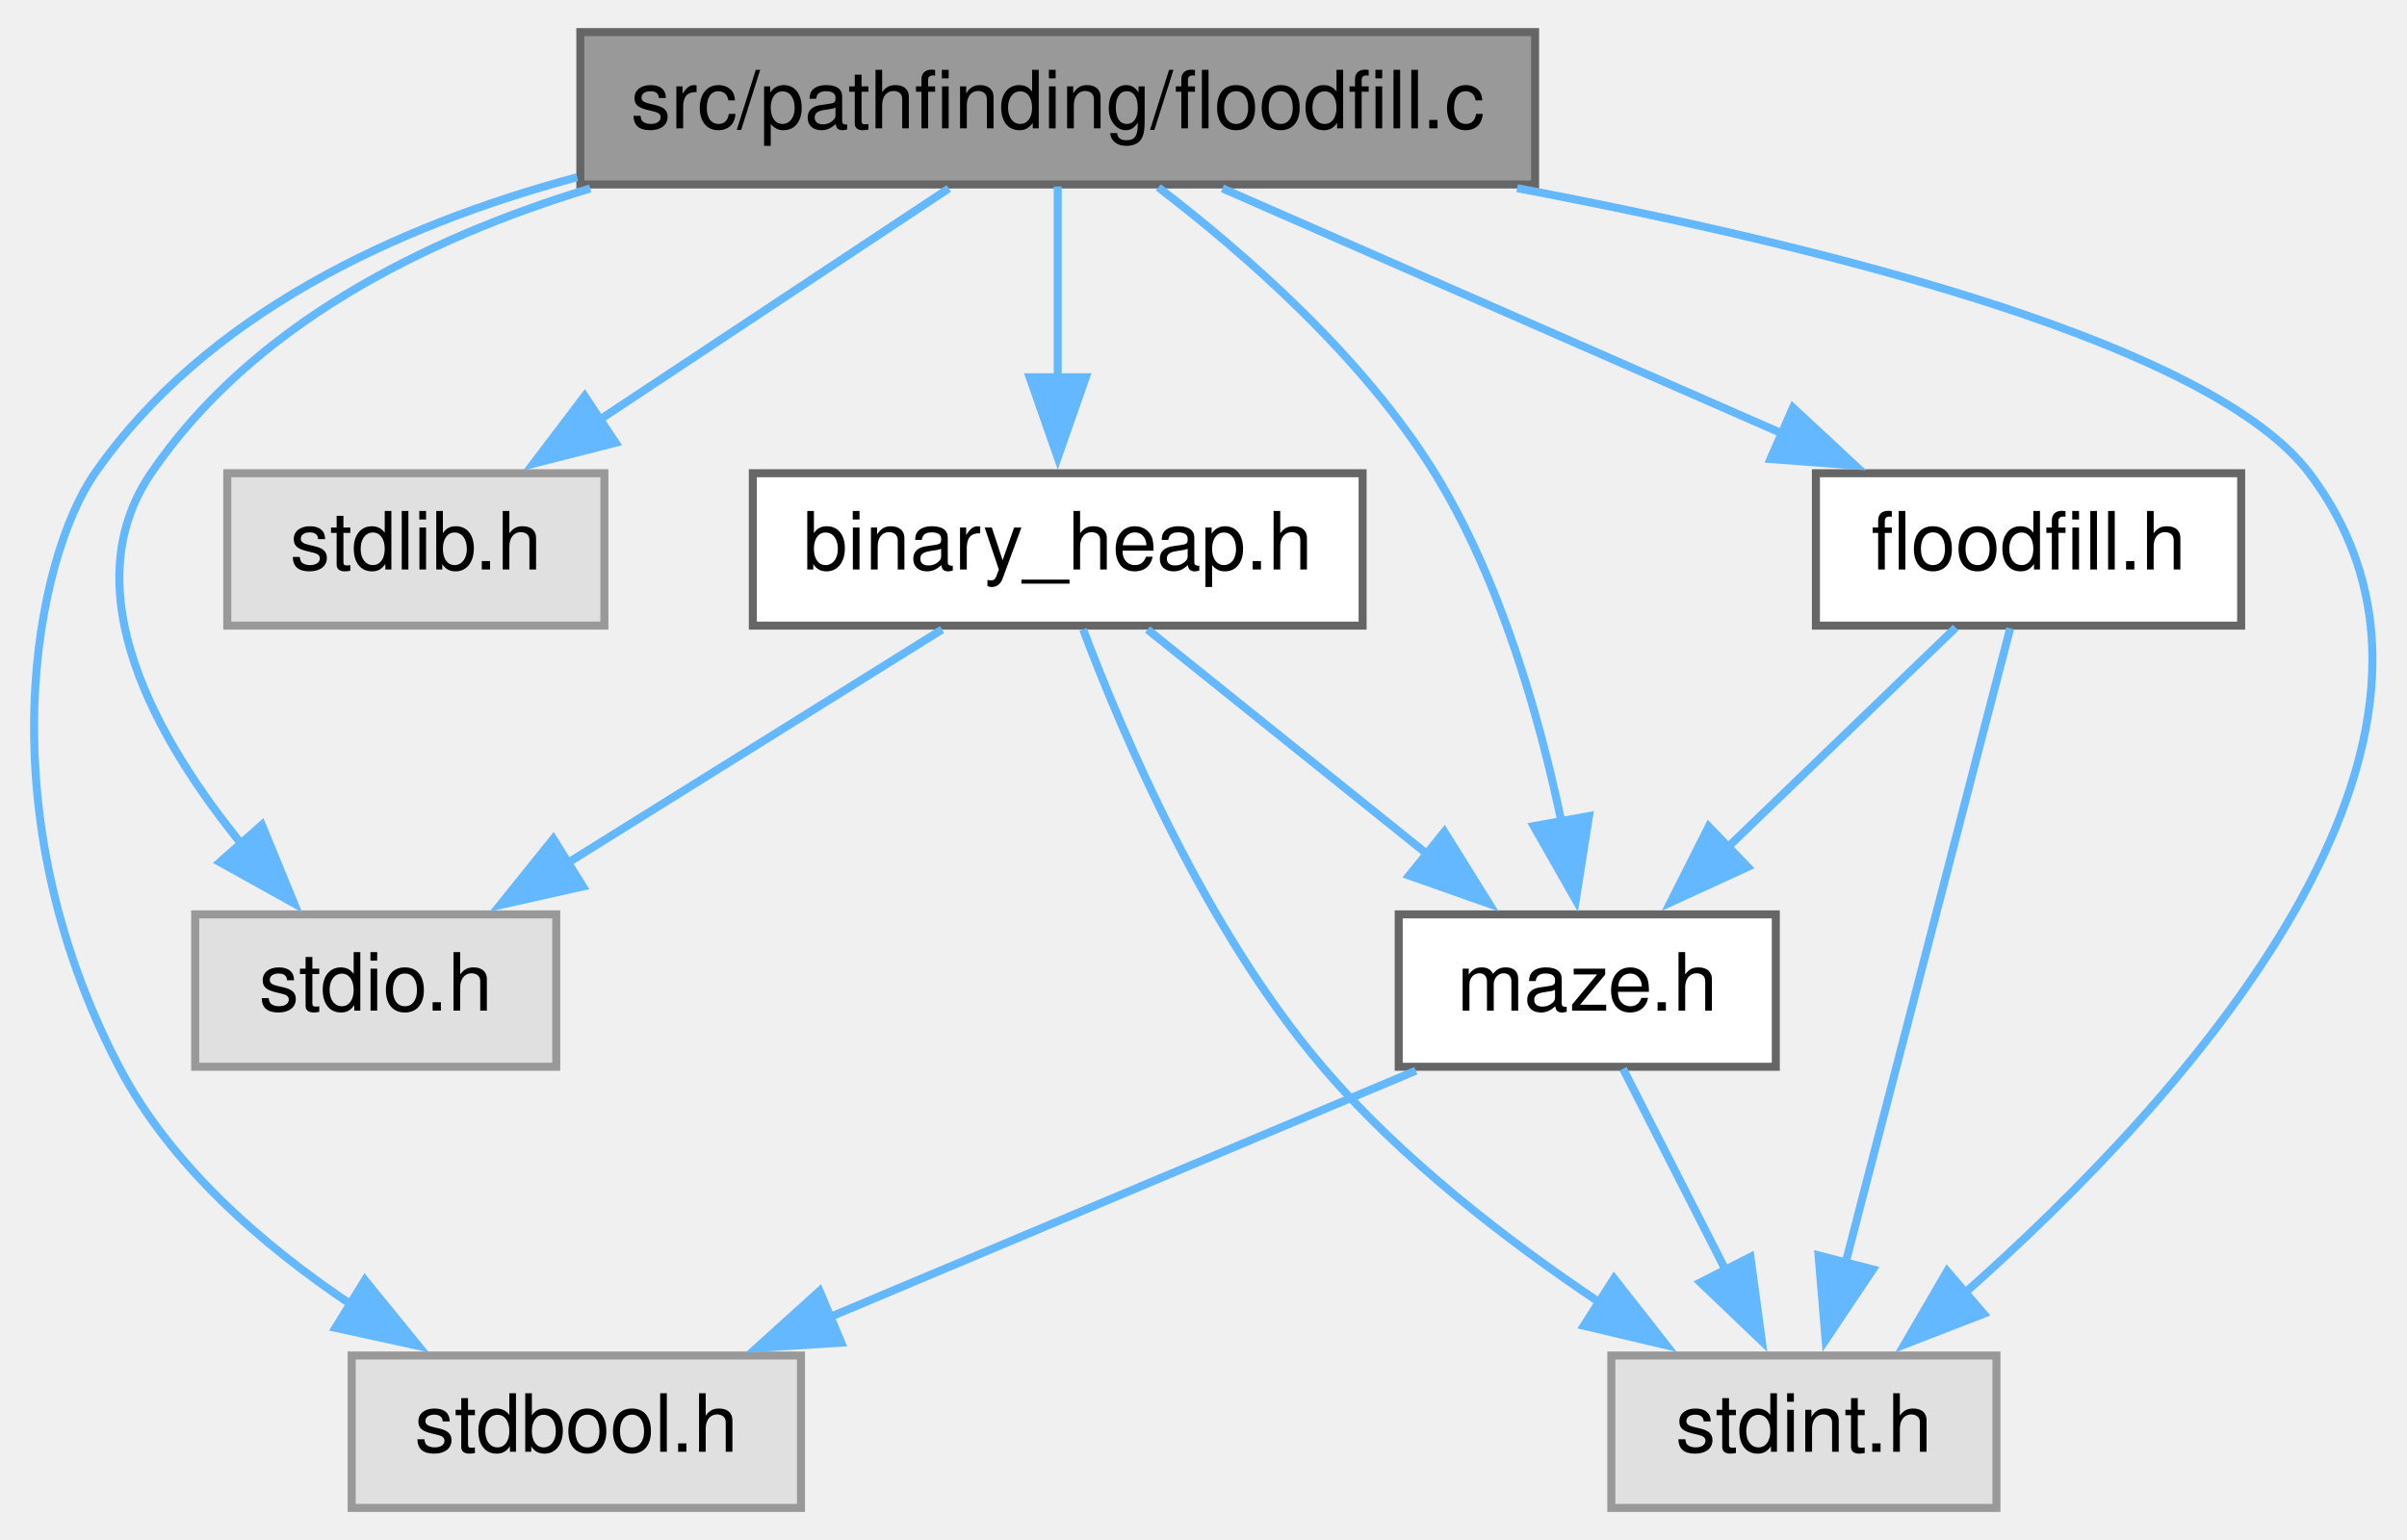
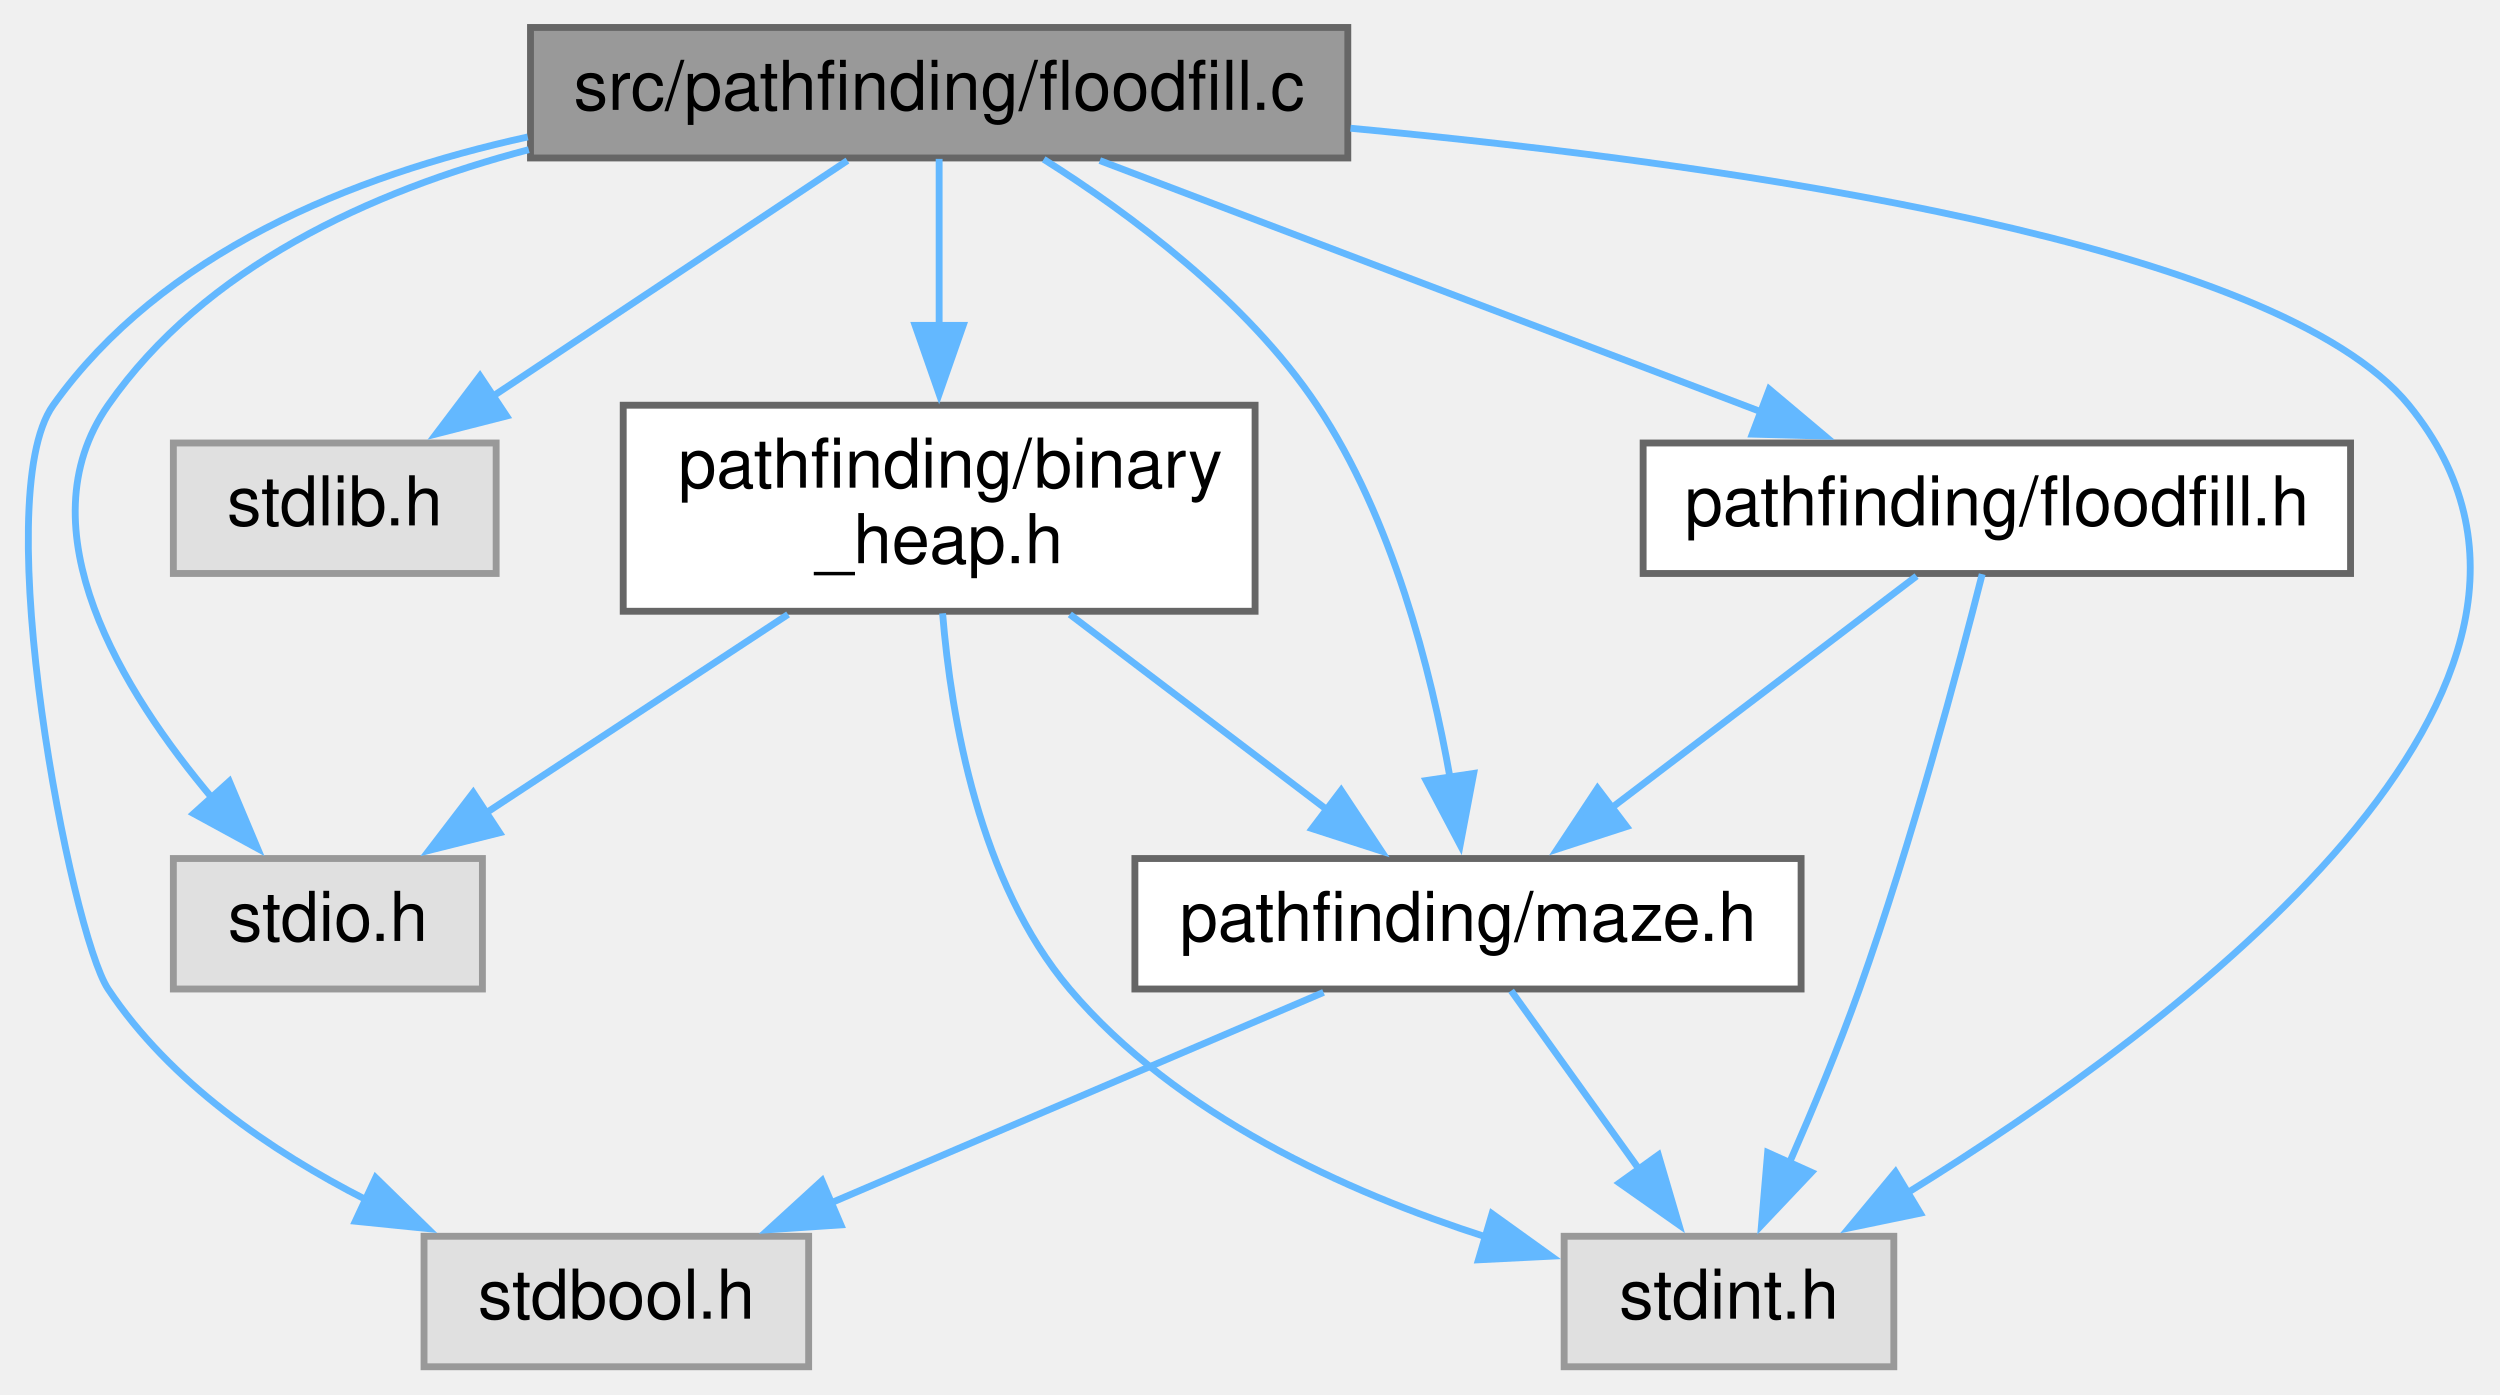
- <svg xmlns="http://www.w3.org/2000/svg" xmlns:xlink="http://www.w3.org/1999/xlink" width="300pt" height="192pt" viewBox="0.00 0.00 299.84 192.00">
-   <g id="graph0" class="graph" transform="scale(1 1) rotate(0) translate(4 188)">
+ <svg xmlns="http://www.w3.org/2000/svg" xmlns:xlink="http://www.w3.org/1999/xlink" width="364pt" height="203pt" viewBox="0.00 0.00 363.98 203.00">
+   <g id="graph0" class="graph" transform="scale(1 1) rotate(0) translate(4 199)">
    <g id="node1" class="node">
      <g id="a_node1">
        <a xlink:title="This file contains the implementation of the floodfill algorithm for mapping the maze and determining...">
-           <polygon fill="#999999" stroke="#666666" points="187.25,-184 68.25,-184 68.25,-165 187.25,-165 187.25,-184" />
-           <text text-anchor="middle" x="127.75" y="-172" font-family="Helvetica,sans-Serif" font-size="10.00">src/pathfinding/floodfill.c</text>
+           <polygon fill="#999999" stroke="#666666" points="192.23,-195 73.23,-195 73.23,-176 192.23,-176 192.23,-195" />
+           <text text-anchor="middle" x="132.73" y="-183" font-family="Helvetica,sans-Serif" font-size="10.00">src/pathfinding/floodfill.c</text>
        </a>
      </g>
    </g>
    <g id="node2" class="node">
      <g id="a_node2">
        <a xlink:title=" ">
-           <polygon fill="#e0e0e0" stroke="#999999" points="65.25,-74 20.25,-74 20.25,-55 65.25,-55 65.25,-74" />
-           <text text-anchor="middle" x="42.75" y="-62" font-family="Helvetica,sans-Serif" font-size="10.00">stdio.h</text>
+           <polygon fill="#e0e0e0" stroke="#999999" points="66.23,-74 21.23,-74 21.23,-55 66.23,-55 66.23,-74" />
+           <text text-anchor="middle" x="43.73" y="-62" font-family="Helvetica,sans-Serif" font-size="10.00">stdio.h</text>
        </a>
      </g>
    </g>
    <g id="edge1" class="edge">
-       <path fill="none" stroke="#63b8ff" d="M69.49,-164.51C48.66,-158.18 27.27,-147.39 14.75,-129 4.84,-114.44 15.39,-95.79 26.26,-82.48" />
-       <polygon fill="#63b8ff" stroke="#63b8ff" points="28.56,-85.16 32.58,-75.36 23.32,-80.51 28.56,-85.16" />
+       <path fill="none" stroke="#63b8ff" d="M72.98,-177.21C49.92,-171.15 25.75,-160.1 11.73,-140 -0.79,-122.05 13.7,-98.42 27.01,-82.64" />
+       <polygon fill="#63b8ff" stroke="#63b8ff" points="29.38,-85.24 33.49,-75.47 24.18,-80.54 29.38,-85.24" />
    </g>
    <g id="node3" class="node">
      <g id="a_node3">
        <a xlink:title=" ">
-           <polygon fill="#e0e0e0" stroke="#999999" points="95.75,-19 39.75,-19 39.75,0 95.75,0 95.75,-19" />
-           <text text-anchor="middle" x="67.75" y="-7" font-family="Helvetica,sans-Serif" font-size="10.00">stdbool.h</text>
+           <polygon fill="#e0e0e0" stroke="#999999" points="113.73,-19 57.73,-19 57.73,0 113.73,0 113.73,-19" />
+           <text text-anchor="middle" x="85.73" y="-7" font-family="Helvetica,sans-Serif" font-size="10.00">stdbool.h</text>
        </a>
      </g>
    </g>
    <g id="edge2" class="edge">
-       <path fill="none" stroke="#63b8ff" d="M67.86,-165.91C45.17,-159.8 21.52,-148.79 7.75,-129 0.43,-118.47 -6.02,-87.13 10.75,-55 17.16,-42.73 28.62,-32.78 39.59,-25.42" />
-       <polygon fill="#63b8ff" stroke="#63b8ff" points="41.4,-28.41 48.08,-20.19 37.73,-22.45 41.4,-28.41" />
+       <path fill="none" stroke="#63b8ff" d="M72.83,-179.06C47.18,-173.42 19.55,-162.18 3.73,-140 -5.98,-126.38 6.33,-63.11 11.73,-55 20.73,-41.47 35.37,-31.42 49.26,-24.33" />
+       <polygon fill="#63b8ff" stroke="#63b8ff" points="50.69,-27.53 58.27,-20.12 47.73,-21.19 50.69,-27.53" />
    </g>
    <g id="node4" class="node">
      <g id="a_node4">
        <a xlink:title=" ">
-           <polygon fill="#e0e0e0" stroke="#999999" points="71.25,-129 24.25,-129 24.25,-110 71.25,-110 71.25,-129" />
-           <text text-anchor="middle" x="47.75" y="-117" font-family="Helvetica,sans-Serif" font-size="10.00">stdlib.h</text>
+           <polygon fill="#e0e0e0" stroke="#999999" points="68.23,-134.5 21.23,-134.5 21.23,-115.5 68.23,-115.5 68.23,-134.5" />
+           <text text-anchor="middle" x="44.73" y="-122.5" font-family="Helvetica,sans-Serif" font-size="10.00">stdlib.h</text>
        </a>
      </g>
    </g>
    <g id="edge3" class="edge">
-       <path fill="none" stroke="#63b8ff" d="M114.18,-164.51C102.27,-156.62 84.71,-144.98 70.63,-135.65" />
-       <polygon fill="#63b8ff" stroke="#63b8ff" points="72.65,-132.8 62.39,-130.19 68.79,-138.63 72.65,-132.8" />
+       <path fill="none" stroke="#63b8ff" d="M119.37,-175.62C105.67,-166.51 84.11,-152.18 67.67,-141.25" />
+       <polygon fill="#63b8ff" stroke="#63b8ff" points="69.75,-138.43 59.48,-135.81 65.87,-144.26 69.75,-138.43" />
    </g>
    <g id="node5" class="node">
      <g id="a_node5">
        <a xlink:title=" ">
-           <polygon fill="#e0e0e0" stroke="#999999" points="244.75,-19 196.75,-19 196.75,0 244.75,0 244.75,-19" />
-           <text text-anchor="middle" x="220.75" y="-7" font-family="Helvetica,sans-Serif" font-size="10.00">stdint.h</text>
+           <polygon fill="#e0e0e0" stroke="#999999" points="271.73,-19 223.73,-19 223.73,0 271.73,0 271.73,-19" />
+           <text text-anchor="middle" x="247.73" y="-7" font-family="Helvetica,sans-Serif" font-size="10.00">stdint.h</text>
        </a>
      </g>
    </g>
    <g id="edge4" class="edge">
-       <path fill="none" stroke="#63b8ff" d="M185.01,-164.54C224.37,-157.08 271.62,-145.07 283.75,-129 308.99,-95.56 267.7,-50.64 240.88,-26.86" />
-       <polygon fill="#63b8ff" stroke="#63b8ff" points="243.16,-24.2 233.28,-20.37 238.61,-29.52 243.16,-24.2" />
+       <path fill="none" stroke="#63b8ff" d="M192.62,-180.33C249.02,-175.01 327.6,-163.51 346.73,-140 379.84,-99.29 313.05,-49.61 273.7,-25.32" />
+       <polygon fill="#63b8ff" stroke="#63b8ff" points="275.58,-22.36 265.2,-20.21 271.97,-28.36 275.58,-22.36" />
    </g>
    <g id="node6" class="node">
      <g id="a_node6">
        <a xlink:href="maze_8h.html" target="_top" xlink:title="Header file for the maze data structure and public functions.">
-           <polygon fill="white" stroke="#666666" points="217.25,-74 170.25,-74 170.25,-55 217.25,-55 217.25,-74" />
-           <text text-anchor="middle" x="193.75" y="-62" font-family="Helvetica,sans-Serif" font-size="10.00">maze.h</text>
+           <polygon fill="white" stroke="#666666" points="258.23,-74 161.23,-74 161.23,-55 258.23,-55 258.23,-74" />
+           <text text-anchor="middle" x="209.73" y="-62" font-family="Helvetica,sans-Serif" font-size="10.00">pathfinding/maze.h</text>
        </a>
      </g>
    </g>
    <g id="edge5" class="edge">
-       <path fill="none" stroke="#63b8ff" d="M140.29,-164.64C150.91,-156.51 165.8,-143.55 174.75,-129 182.98,-115.63 187.83,-98.48 190.57,-85.37" />
-       <polygon fill="#63b8ff" stroke="#63b8ff" points="193.97,-86.26 192.32,-75.79 187.08,-85 193.97,-86.26" />
+       <path fill="none" stroke="#63b8ff" d="M147.95,-175.81C160.37,-167.97 177.5,-155.32 187.73,-140 198.72,-123.54 204.34,-101.47 207.14,-85.63" />
+       <polygon fill="#63b8ff" stroke="#63b8ff" points="210.56,-86.39 208.59,-75.98 203.64,-85.35 210.56,-86.39" />
    </g>
    <g id="node7" class="node">
      <g id="a_node7">
        <a xlink:href="binary__heap_8h.html" target="_top" xlink:title="This file contains the declarations for the binary min-heap used in the a* algorithm.">
-           <polygon fill="white" stroke="#666666" points="165.75,-129 89.75,-129 89.75,-110 165.75,-110 165.75,-129" />
-           <text text-anchor="middle" x="127.75" y="-117" font-family="Helvetica,sans-Serif" font-size="10.00">binary_heap.h</text>
+           <polygon fill="white" stroke="#666666" points="178.73,-140 86.73,-140 86.73,-110 178.73,-110 178.73,-140" />
+           <text text-anchor="start" x="94.73" y="-128" font-family="Helvetica,sans-Serif" font-size="10.00">pathfinding/binary</text>
+           <text text-anchor="middle" x="132.73" y="-117" font-family="Helvetica,sans-Serif" font-size="10.00">_heap.h</text>
        </a>
      </g>
    </g>
    <g id="edge8" class="edge">
-       <path fill="none" stroke="#63b8ff" d="M127.75,-164.75C127.75,-158.27 127.75,-149.16 127.75,-140.9" />
-       <polygon fill="#63b8ff" stroke="#63b8ff" points="131.25,-140.96 127.75,-130.96 124.25,-140.96 131.25,-140.96" />
+       <path fill="none" stroke="#63b8ff" d="M132.73,-175.87C132.73,-169.4 132.73,-160.2 132.73,-151.45" />
+       <polygon fill="#63b8ff" stroke="#63b8ff" points="136.23,-151.63 132.73,-141.63 129.23,-151.63 136.23,-151.63" />
    </g>
    <g id="node8" class="node">
      <g id="a_node8">
        <a xlink:href="floodfill_8h.html" target="_top" xlink:title="This file contains the function prototypes for the floodfill algorithm for mapping of the maze.">
-           <polygon fill="white" stroke="#666666" points="275.25,-129 222.25,-129 222.25,-110 275.25,-110 275.25,-129" />
-           <text text-anchor="middle" x="248.75" y="-117" font-family="Helvetica,sans-Serif" font-size="10.00">floodfill.h</text>
+           <polygon fill="white" stroke="#666666" points="338.23,-134.5 235.23,-134.5 235.23,-115.5 338.23,-115.5 338.23,-134.5" />
+           <text text-anchor="middle" x="286.73" y="-122.5" font-family="Helvetica,sans-Serif" font-size="10.00">pathfinding/floodfill.h</text>
        </a>
      </g>
    </g>
    <g id="edge12" class="edge">
-       <path fill="none" stroke="#63b8ff" d="M148.28,-164.51C167.43,-156.12 196.25,-143.5 218.12,-133.92" />
-       <polygon fill="#63b8ff" stroke="#63b8ff" points="219.39,-137.18 227.14,-129.97 216.58,-130.77 219.39,-137.18" />
+       <path fill="none" stroke="#63b8ff" d="M156.12,-175.62C181.79,-165.87 223.23,-150.12 252.54,-138.99" />
+       <polygon fill="#63b8ff" stroke="#63b8ff" points="253.6,-142.33 261.71,-135.51 251.12,-135.79 253.6,-142.33" />
    </g>
    <g id="edge7" class="edge">
-       <path fill="none" stroke="#63b8ff" d="M172.38,-54.51C152.35,-46.08 122.15,-33.38 99.34,-23.79" />
-       <polygon fill="#63b8ff" stroke="#63b8ff" points="100.78,-20.6 90.21,-19.94 98.07,-27.05 100.78,-20.6" />
+       <path fill="none" stroke="#63b8ff" d="M188.7,-54.51C168.98,-46.08 139.27,-33.38 116.82,-23.79" />
+       <polygon fill="#63b8ff" stroke="#63b8ff" points="118.42,-20.66 107.85,-19.95 115.67,-27.1 118.42,-20.66" />
    </g>
    <g id="edge6" class="edge">
-       <path fill="none" stroke="#63b8ff" d="M198.21,-54.75C201.71,-47.88 206.7,-38.08 211.1,-29.45" />
-       <polygon fill="#63b8ff" stroke="#63b8ff" points="214.09,-31.29 215.51,-20.79 207.85,-28.11 214.09,-31.29" />
+       <path fill="none" stroke="#63b8ff" d="M216.01,-54.75C221.09,-47.66 228.43,-37.42 234.76,-28.59" />
+       <polygon fill="#63b8ff" stroke="#63b8ff" points="237.45,-30.84 240.44,-20.67 231.77,-26.76 237.45,-30.84" />
    </g>
    <g id="edge11" class="edge">
-       <path fill="none" stroke="#63b8ff" d="M113.33,-109.51C100.56,-101.54 81.65,-89.75 66.62,-80.38" />
-       <polygon fill="#63b8ff" stroke="#63b8ff" points="68.58,-77.48 58.24,-75.16 64.88,-83.42 68.58,-77.48" />
+       <path fill="none" stroke="#63b8ff" d="M110.73,-109.54C97.36,-100.75 80.31,-89.54 66.75,-80.63" />
+       <polygon fill="#63b8ff" stroke="#63b8ff" points="68.73,-77.75 58.45,-75.18 64.89,-83.6 68.73,-77.75" />
    </g>
    <g id="edge9" class="edge">
-       <path fill="none" stroke="#63b8ff" d="M130.92,-109.53C135.82,-96.5 146.24,-72.02 160.75,-55 170.51,-43.55 183.75,-33.34 195.31,-25.6" />
-       <polygon fill="#63b8ff" stroke="#63b8ff" points="197.09,-28.61 203.63,-20.27 193.32,-22.71 197.09,-28.61" />
+       <path fill="none" stroke="#63b8ff" d="M133.23,-109.7C134.47,-94.49 138.56,-70.55 151.73,-55 167.26,-36.67 191.97,-25.45 212.44,-18.87" />
+       <polygon fill="#63b8ff" stroke="#63b8ff" points="213.23,-22.28 221.83,-16.1 211.25,-15.57 213.23,-22.28" />
    </g>
    <g id="edge10" class="edge">
-       <path fill="none" stroke="#63b8ff" d="M138.95,-109.51C148.49,-101.85 162.43,-90.66 173.86,-81.47" />
-       <polygon fill="#63b8ff" stroke="#63b8ff" points="175.94,-84.3 181.54,-75.31 171.55,-78.84 175.94,-84.3" />
+       <path fill="none" stroke="#63b8ff" d="M151.76,-109.54C163.18,-100.87 177.69,-89.85 189.33,-81" />
+       <polygon fill="#63b8ff" stroke="#63b8ff" points="191.26,-83.93 197.11,-75.09 187.03,-78.35 191.26,-83.93" />
    </g>
    <g id="edge13" class="edge">
-       <path fill="none" stroke="#63b8ff" d="M246.46,-109.66C242.01,-92.5 232.1,-54.26 225.96,-30.6" />
-       <polygon fill="#63b8ff" stroke="#63b8ff" points="229.35,-29.73 223.46,-20.93 222.58,-31.48 229.35,-29.73" />
+       <path fill="none" stroke="#63b8ff" d="M284.6,-115.4C281.25,-102.23 274.36,-76.38 266.73,-55 263.73,-46.59 259.95,-37.5 256.55,-29.74" />
+       <polygon fill="#63b8ff" stroke="#63b8ff" points="259.74,-28.31 252.46,-20.62 253.36,-31.18 259.74,-28.31" />
    </g>
    <g id="edge14" class="edge">
-       <path fill="none" stroke="#63b8ff" d="M239.67,-109.75C231.92,-102.27 220.54,-91.32 211.06,-82.17" />
-       <polygon fill="#63b8ff" stroke="#63b8ff" points="213.75,-79.91 204.12,-75.49 208.89,-84.95 213.75,-79.91" />
+       <path fill="none" stroke="#63b8ff" d="M275.04,-115.12C263.28,-106.18 244.9,-92.22 230.63,-81.37" />
+       <polygon fill="#63b8ff" stroke="#63b8ff" points="232.82,-78.65 222.74,-75.38 228.59,-84.22 232.82,-78.65" />
    </g>
  </g>
</svg>
